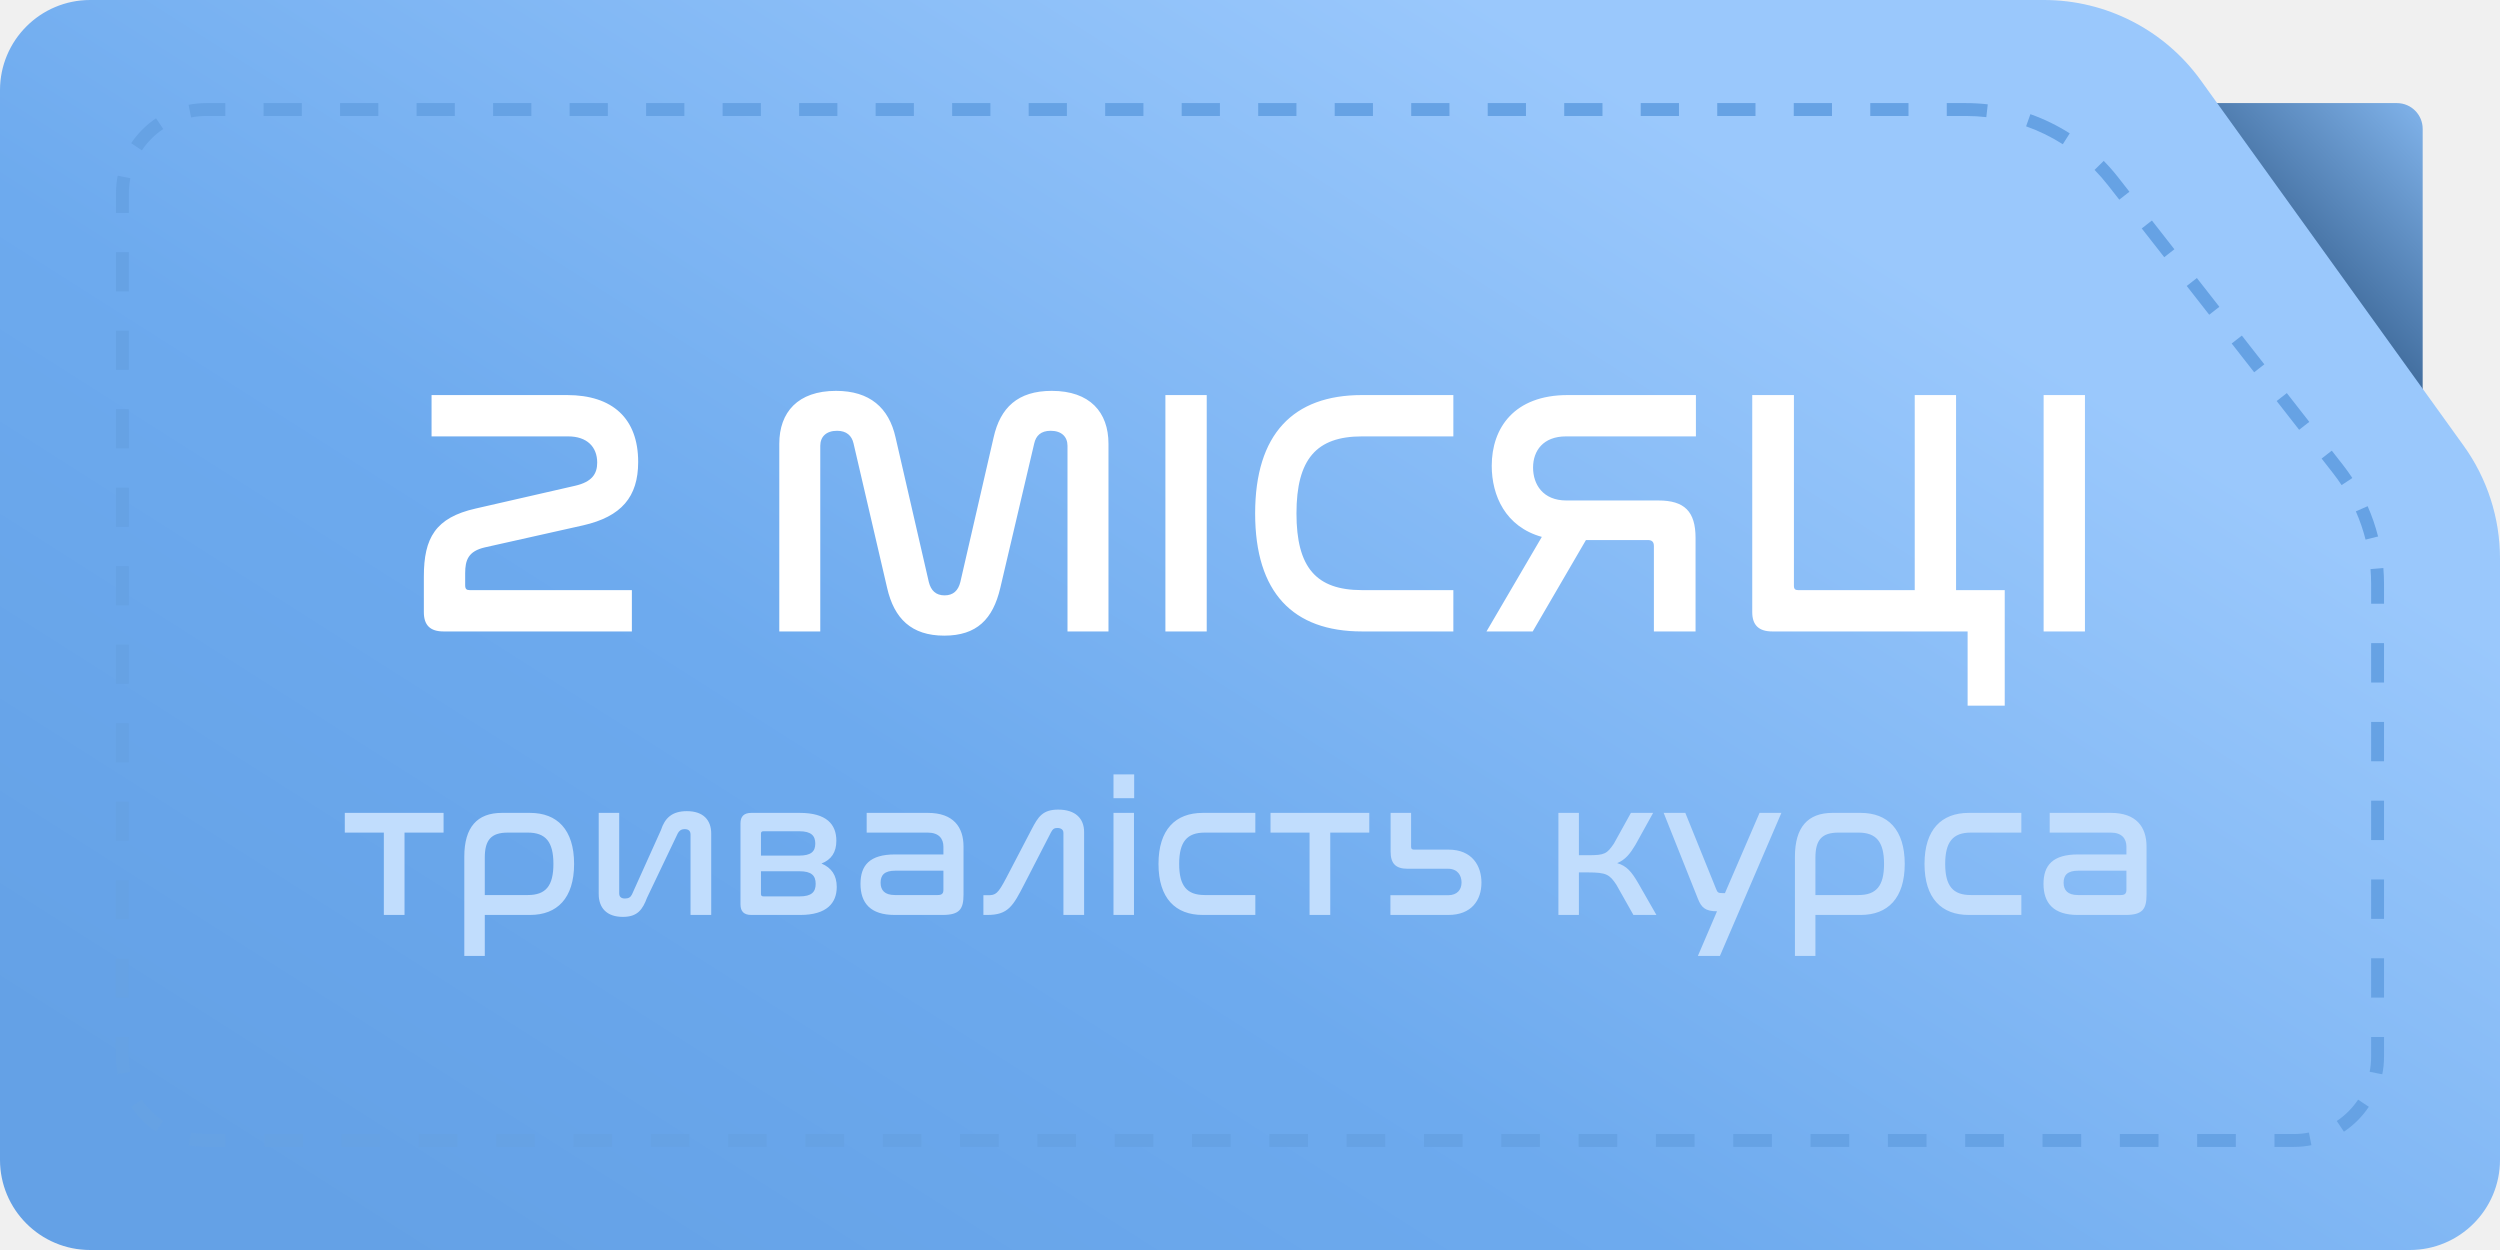
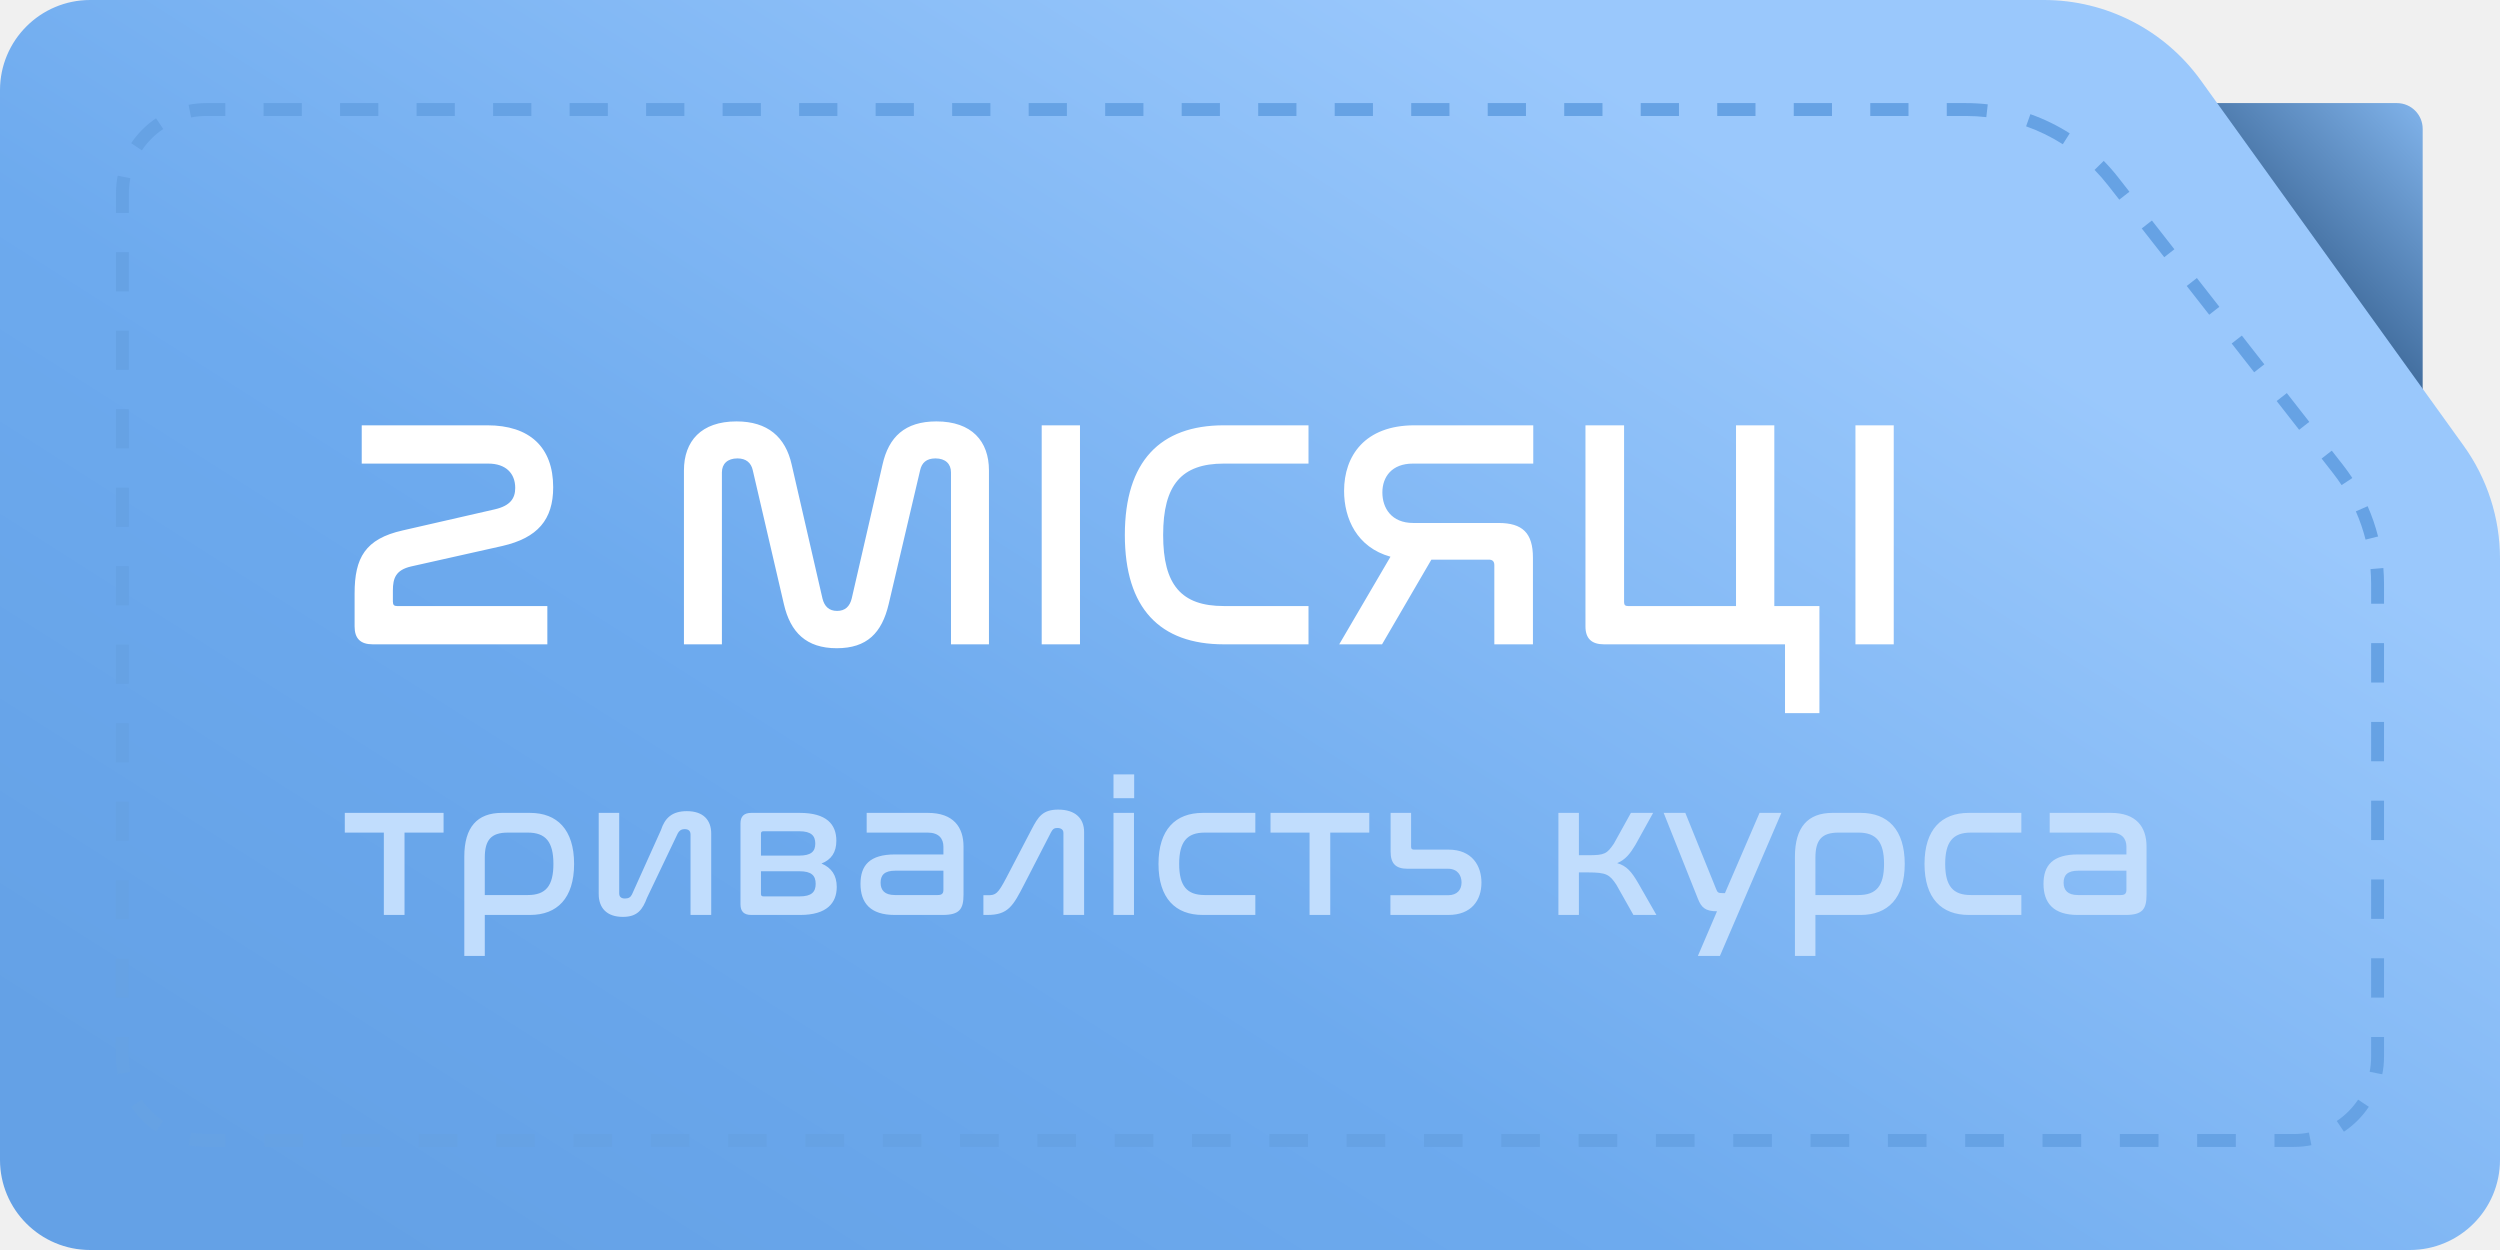
<svg xmlns="http://www.w3.org/2000/svg" width="194" height="97" viewBox="0 0 194 97" fill="none">
-   <rect x="156" y="8" width="32" height="32" rx="2" fill="url(#paint0_linear_307_1156)" />
-   <path fill-rule="evenodd" clip-rule="evenodd" d="M170.785 6.24C167.967 2.322 163.435 0 158.609 0H7C3.134 0 0 3.134 0 7V90C0 93.866 3.134 97 7 97H187C190.866 97 194 93.866 194 90V43.343C194 40.199 193.012 37.135 191.176 34.583L170.785 6.24Z" fill="url(#paint1_linear_307_1156)" />
-   <mask id="path-3-inside-1_307_1156" fill="white">
-     <path fill-rule="evenodd" clip-rule="evenodd" d="M164.371 13.763C161.528 10.126 157.169 8 152.553 8H16C12.134 8 9 11.134 9 15V82C9 85.866 12.134 89 16 89H178C181.866 89 185 85.866 185 82V45.322C185 41.974 183.88 38.723 181.818 36.085L164.371 13.763Z" />
+   <rect x="156" y="8" width="32" height="32" rx="2" fill="url(#paint0_linear_0_1026)" />
+   <path fill-rule="evenodd" clip-rule="evenodd" d="M170.785 6.24C167.967 2.322 163.435 0 158.609 0H7C3.134 0 0 3.134 0 7V90C0 93.866 3.134 97 7 97H187C190.866 97 194 93.866 194 90V43.343C194 40.199 193.012 37.135 191.176 34.583L170.785 6.24Z" fill="url(#paint1_linear_0_1026)" />
+   <mask id="path-3-inside-1_0_1026" fill="white">
+     <path fill-rule="evenodd" clip-rule="evenodd" d="M164.371 13.763C161.529 10.126 157.169 8 152.553 8H16C12.134 8 9 11.134 9 15V82C9 85.866 12.134 89 16 89H178C181.866 89 185 85.866 185 82V45.322C185 41.974 183.88 38.723 181.818 36.085L164.371 13.763Z" />
  </mask>
-   <path d="M181.818 36.085L182.212 35.777L181.818 36.085ZM164.371 13.763L163.977 14.071L164.371 13.763ZM16 7.5C15.5 7.5 15.011 7.549 14.537 7.643L14.731 8.624C15.141 8.543 15.565 8.5 16 8.5V7.5ZM11.832 8.764C11.015 9.311 10.311 10.015 9.764 10.832L10.595 11.389C11.069 10.68 11.68 10.069 12.389 9.595L11.832 8.764ZM8.643 13.537C8.549 14.011 8.5 14.5 8.5 15H9.5C9.5 14.565 9.543 14.141 9.624 13.731L8.643 13.537ZM8.5 15V16.523H9.5V15H8.5ZM8.5 19.568V22.614H9.5V19.568H8.5ZM8.5 25.659V28.704H9.5V25.659H8.5ZM8.5 31.75V34.795H9.5V31.75H8.5ZM8.5 37.841V40.886H9.5V37.841H8.5ZM8.5 43.932V46.977H9.5V43.932H8.5ZM8.5 50.023V53.068H9.5V50.023H8.5ZM8.5 56.114V59.159H9.5V56.114H8.5ZM8.5 62.205V65.25H9.5V62.205H8.5ZM8.5 68.296V71.341H9.5V68.296H8.5ZM8.5 74.386V77.432H9.5V74.386H8.5ZM8.5 80.477V82H9.5V80.477H8.5ZM8.5 82C8.5 82.5 8.549 82.99 8.643 83.463L9.624 83.269C9.543 82.859 9.5 82.435 9.5 82H8.5ZM9.764 86.168C10.311 86.985 11.015 87.689 11.832 88.236L12.389 87.406C11.68 86.931 11.069 86.32 10.595 85.611L9.764 86.168ZM14.537 89.357C15.011 89.451 15.5 89.5 16 89.5V88.5C15.565 88.5 15.141 88.457 14.731 88.376L14.537 89.357ZM16 89.5H17.5V88.5H16V89.5ZM20.5 89.5H23.5V88.5H20.5V89.5ZM26.5 89.5H29.5V88.5H26.5V89.5ZM32.5 89.5H35.5V88.5H32.5V89.5ZM38.5 89.5H41.5V88.5H38.5V89.5ZM44.5 89.5H47.5V88.5H44.5V89.5ZM50.5 89.5H53.5V88.5H50.5V89.5ZM56.5 89.5H59.5V88.5H56.5V89.5ZM62.5 89.5H65.5V88.5H62.5V89.5ZM68.5 89.5H71.5V88.5H68.5V89.5ZM74.5 89.5H77.5V88.5H74.5V89.5ZM80.5 89.5H83.5V88.5H80.5V89.5ZM86.5 89.5H89.5V88.5H86.5V89.5ZM92.5 89.5H95.5V88.5H92.5V89.5ZM98.5 89.5H101.5V88.5H98.5V89.5ZM104.5 89.5H107.5V88.5H104.5V89.5ZM110.5 89.5H113.5V88.5H110.5V89.5ZM116.5 89.5H119.5V88.5H116.5V89.5ZM122.5 89.5H125.5V88.5H122.5V89.5ZM128.5 89.5H131.5V88.5H128.5V89.5ZM134.5 89.5H137.5V88.5H134.5V89.5ZM140.5 89.5H143.5V88.5H140.5V89.5ZM146.5 89.5H149.5V88.5H146.5V89.5ZM152.5 89.5H155.5V88.5H152.5V89.5ZM158.5 89.5H161.5V88.5H158.5V89.5ZM164.5 89.5H167.5V88.5H164.5V89.5ZM170.5 89.5H173.5V88.5H170.5V89.5ZM176.5 89.5H178V88.5H176.5V89.5ZM178 89.5C178.5 89.5 178.99 89.451 179.463 89.357L179.269 88.376C178.859 88.457 178.435 88.5 178 88.5V89.5ZM182.167 88.236C182.985 87.689 183.689 86.985 184.236 86.168L183.405 85.611C182.931 86.32 182.32 86.931 181.611 87.406L182.167 88.236ZM185.357 83.463C185.451 82.99 185.5 82.5 185.5 82H184.5C184.5 82.435 184.457 82.859 184.376 83.269L185.357 83.463ZM185.5 82V80.472H184.5V82H185.5ZM185.5 77.415V74.359H184.5V77.415H185.5ZM185.5 71.302V68.246H184.5V71.302H185.5ZM185.5 65.189V62.133H184.5V65.189H185.5ZM185.5 59.076V56.02H184.5V59.076H185.5ZM185.5 52.963V49.907H184.5V52.963H185.5ZM185.5 46.85V45.322H184.5V46.85H185.5ZM185.5 45.322C185.5 44.892 185.482 44.464 185.447 44.038L184.45 44.121C184.483 44.519 184.5 44.92 184.5 45.322H185.5ZM185.023 41.506C184.812 40.675 184.532 39.862 184.187 39.078L183.271 39.481C183.594 40.215 183.856 40.974 184.054 41.752L185.023 41.506ZM182.961 36.821C182.727 36.464 182.477 36.116 182.212 35.777L181.424 36.393C181.672 36.71 181.906 37.036 182.125 37.37L182.961 36.821ZM182.212 35.777L181.34 34.661L180.552 35.277L181.424 36.393L182.212 35.777ZM179.595 32.429L177.851 30.196L177.063 30.812L178.807 33.044L179.595 32.429ZM176.106 27.964L174.361 25.732L173.573 26.348L175.318 28.58L176.106 27.964ZM172.616 23.5L170.872 21.268L170.084 21.883L171.829 24.116L172.616 23.5ZM169.127 19.035L167.382 16.803L166.594 17.419L168.339 19.651L169.127 19.035ZM165.638 14.571L164.765 13.455L163.977 14.071L164.85 15.187L165.638 14.571ZM164.765 13.455C164.402 12.99 164.015 12.55 163.607 12.134L162.893 12.835C163.276 13.224 163.638 13.636 163.977 14.071L164.765 13.455ZM160.88 9.926C159.89 9.296 158.832 8.78 157.726 8.389L157.392 9.331C158.427 9.698 159.417 10.18 160.342 10.77L160.88 9.926ZM154.307 7.599C153.728 7.534 153.143 7.5 152.553 7.5V8.5C153.105 8.5 153.652 8.531 154.194 8.593L154.307 7.599ZM152.553 7.5H151.069V8.5H152.553V7.5ZM148.1 7.5H145.132V8.5H148.1V7.5ZM142.163 7.5H139.195V8.5H142.163V7.5ZM136.226 7.5H133.257V8.5H136.226V7.5ZM130.289 7.5H127.32V8.5H130.289V7.5ZM124.352 7.5H121.383V8.5H124.352V7.5ZM118.415 7.5H115.446V8.5H118.415V7.5ZM112.478 7.5H109.509V8.5H112.478V7.5ZM106.541 7.5H103.572V8.5H106.541V7.5ZM100.603 7.5H97.635V8.5H100.603V7.5ZM94.666 7.5H91.698V8.5H94.666V7.5ZM88.729 7.5H85.761V8.5H88.729V7.5ZM82.792 7.5H79.824V8.5H82.792V7.5ZM76.855 7.5H73.887V8.5H76.855V7.5ZM70.918 7.5H67.95V8.5H70.918V7.5ZM64.981 7.5H62.012V8.5H64.981V7.5ZM59.044 7.5H56.075V8.5H59.044V7.5ZM53.107 7.5H50.138V8.5H53.107V7.5ZM47.17 7.5H44.201V8.5H47.17V7.5ZM41.233 7.5H38.264V8.5H41.233V7.5ZM35.295 7.5H32.327V8.5H35.295V7.5ZM29.358 7.5H26.39V8.5H29.358V7.5ZM23.421 7.5H20.453V8.5H23.421V7.5ZM17.484 7.5H16V8.5H17.484V7.5ZM181.818 36.085L182.606 35.469L181.818 36.085ZM164.371 13.763L163.583 14.379L164.371 13.763ZM16 7C15.467 7 14.945 7.052 14.44 7.152L14.828 9.114C15.206 9.039 15.598 9 16 9V7ZM11.554 8.348C10.682 8.932 9.932 9.682 9.348 10.554L11.01 11.667C11.448 11.012 12.012 10.448 12.667 10.01L11.554 8.348ZM8.152 13.44C8.052 13.945 8 14.467 8 15H10C10 14.598 10.039 14.206 10.114 13.828L8.152 13.44ZM8 15V16.523H10V15H8ZM8 19.568V22.614H10V19.568H8ZM8 25.659V28.704H10V25.659H8ZM8 31.75V34.795H10V31.75H8ZM8 37.841V40.886H10V37.841H8ZM8 43.932V46.977H10V43.932H8ZM8 50.023V53.068H10V50.023H8ZM8 56.114V59.159H10V56.114H8ZM8 62.205V65.25H10V62.205H8ZM8 68.296V71.341H10V68.296H8ZM8 74.386V77.432H10V74.386H8ZM8 80.477V82H10V80.477H8ZM8 82C8 82.533 8.052 83.055 8.152 83.56L10.114 83.172C10.039 82.794 10 82.402 10 82H8ZM9.348 86.446C9.932 87.318 10.682 88.068 11.554 88.652L12.667 86.99C12.012 86.552 11.448 85.988 11.01 85.333L9.348 86.446ZM14.44 89.848C14.945 89.948 15.467 90 16 90V88C15.598 88 15.206 87.961 14.828 87.886L14.44 89.848ZM16 90H17.5V88H16V90ZM20.5 90H23.5V88H20.5V90ZM26.5 90H29.5V88H26.5V90ZM32.5 90H35.5V88H32.5V90ZM38.5 90H41.5V88H38.5V90ZM44.5 90H47.5V88H44.5V90ZM50.5 90H53.5V88H50.5V90ZM56.5 90H59.5V88H56.5V90ZM62.5 90H65.5V88H62.5V90ZM68.5 90H71.5V88H68.5V90ZM74.5 90H77.5V88H74.5V90ZM80.5 90H83.5V88H80.5V90ZM86.5 90H89.5V88H86.5V90ZM92.5 90H95.5V88H92.5V90ZM98.5 90H101.5V88H98.5V90ZM104.5 90H107.5V88H104.5V90ZM110.5 90H113.5V88H110.5V90ZM116.5 90H119.5V88H116.5V90ZM122.5 90H125.5V88H122.5V90ZM128.5 90H131.5V88H128.5V90ZM134.5 90H137.5V88H134.5V90ZM140.5 90H143.5V88H140.5V90ZM146.5 90H149.5V88H146.5V90ZM152.5 90H155.5V88H152.5V90ZM158.5 90H161.5V88H158.5V90ZM164.5 90H167.5V88H164.5V90ZM170.5 90H173.5V88H170.5V90ZM176.5 90H178V88H176.5V90ZM178 90C178.533 90 179.055 89.948 179.56 89.848L179.172 87.886C178.794 87.961 178.402 88 178 88V90ZM182.446 88.652C183.318 88.068 184.068 87.318 184.652 86.446L182.99 85.333C182.552 85.988 181.988 86.552 181.333 86.99L182.446 88.652ZM185.848 83.56C185.948 83.055 186 82.533 186 82H184C184 82.402 183.961 82.794 183.886 83.172L185.848 83.56ZM186 82V80.472H184V82H186ZM186 77.415V74.359H184V77.415H186ZM186 71.302V68.246H184V71.302H186ZM186 65.189V62.133H184V65.189H186ZM186 59.076V56.02H184V59.076H186ZM186 52.963V49.907H184V52.963H186ZM186 46.85V45.322H184V46.85H186ZM186 45.322C186 44.878 185.982 44.436 185.945 43.997L183.952 44.162C183.984 44.547 184 44.934 184 45.322H186ZM185.507 41.383C185.289 40.525 185.001 39.686 184.644 38.876L182.814 39.682C183.126 40.391 183.378 41.124 183.569 41.875L185.507 41.383ZM183.379 36.547C183.137 36.178 182.879 35.819 182.606 35.469L181.03 36.701C181.27 37.007 181.495 37.321 181.707 37.644L183.379 36.547ZM182.606 35.469L181.734 34.353L180.158 35.585L181.03 36.701L182.606 35.469ZM179.989 32.121L178.244 29.889L176.669 31.12L178.413 33.352L179.989 32.121ZM176.5 27.656L174.755 25.424L173.179 26.656L174.924 28.888L176.5 27.656ZM173.01 23.192L171.266 20.96L169.69 22.191L171.435 24.424L173.01 23.192ZM169.521 18.727L167.776 16.495L166.2 17.727L167.945 19.959L169.521 18.727ZM166.032 14.263L165.159 13.147L163.583 14.379L164.456 15.495L166.032 14.263ZM165.159 13.147C164.784 12.667 164.385 12.213 163.963 11.783L162.537 13.185C162.906 13.561 163.255 13.959 163.583 14.379L165.159 13.147ZM161.148 9.505C160.127 8.854 159.034 8.322 157.893 7.917L157.225 9.803C158.224 10.156 159.18 10.622 160.074 11.192L161.148 9.505ZM154.364 7.103C153.766 7.035 153.162 7 152.553 7V9C153.086 9 153.615 9.03 154.138 9.09L154.364 7.103ZM152.553 7H151.069V9H152.553V7ZM148.1 7H145.132V9H148.1V7ZM142.163 7H139.195V9H142.163V7ZM136.226 7H133.257V9H136.226V7ZM130.289 7H127.32V9H130.289V7ZM124.352 7H121.383V9H124.352V7ZM118.415 7H115.446V9H118.415V7ZM112.478 7H109.509V9H112.478V7ZM106.541 7H103.572V9H106.541V7ZM100.603 7H97.635V9H100.603V7ZM94.666 7H91.698V9H94.666V7ZM88.729 7H85.761V9H88.729V7ZM82.792 7H79.824V9H82.792V7ZM76.855 7H73.887V9H76.855V7ZM70.918 7H67.95V9H70.918V7ZM64.981 7H62.012V9H64.981V7ZM59.044 7H56.075V9H59.044V7ZM53.107 7H50.138V9H53.107V7ZM47.17 7H44.201V9H47.17V7ZM41.233 7H38.264V9H41.233V7ZM35.295 7H32.327V9H35.295V7ZM29.358 7H26.39V9H29.358V7ZM23.421 7H20.453V9H23.421V7ZM17.484 7H16V9H17.484V7Z" fill="#66A2E4" mask="url(#path-3-inside-1_307_1156)" />
-   <path d="M33.489 30.657V33.864H44.087C45.554 33.864 46.343 34.679 46.343 35.902C46.343 36.771 45.935 37.396 44.63 37.695L36.913 39.462C33.788 40.168 32.891 41.744 32.891 44.733V47.505C32.891 48.511 33.38 49 34.413 49H49.033V45.793H36.451C36.206 45.793 36.097 45.712 36.097 45.413V44.489C36.097 43.456 36.342 42.777 37.619 42.478L45.255 40.766C48.218 40.087 49.522 38.565 49.522 35.847C49.522 32.477 47.538 30.657 44.005 30.657H33.489ZM63.653 34.597C63.653 33.891 64.114 33.429 64.957 33.429C65.691 33.429 66.098 33.809 66.234 34.407L68.843 45.63C69.386 47.995 70.718 49.326 73.272 49.326C75.8 49.326 77.05 48.049 77.621 45.63L80.257 34.407C80.392 33.809 80.773 33.429 81.534 33.429C82.376 33.429 82.838 33.891 82.838 34.597V49H86.018V34.434C86.018 31.988 84.577 30.331 81.615 30.331C78.979 30.331 77.621 31.635 77.104 33.945L74.522 45.168C74.359 45.821 73.979 46.201 73.3 46.201C72.62 46.201 72.24 45.821 72.077 45.168L69.495 33.945C68.979 31.635 67.484 30.331 64.875 30.331C61.913 30.331 60.473 31.988 60.473 34.434V49H63.653V34.597ZM90.435 30.657V49H93.642V30.657H90.435ZM105.687 30.657C100.361 30.657 97.399 33.673 97.399 39.842C97.399 45.984 100.334 49 105.687 49H112.78V45.793H105.687C102.127 45.793 100.606 44.027 100.606 39.842C100.606 35.63 102.155 33.864 105.687 33.864H112.78V30.657H105.687ZM121.656 30.657C117.499 30.657 115.759 33.211 115.759 36.146C115.759 38.456 116.819 40.875 119.646 41.663L115.352 49H118.939L123.07 41.907H127.88C128.179 41.907 128.342 42.043 128.342 42.369V49H131.575V41.744C131.575 39.679 130.706 38.837 128.695 38.837H121.548C119.727 38.837 118.966 37.586 118.966 36.282C118.966 34.978 119.754 33.864 121.521 33.864H131.603V30.657H121.656ZM137.523 49H152.687V54.761H155.567V45.793H151.79V30.657H148.583V45.793H139.534C139.317 45.793 139.208 45.712 139.208 45.467V30.657H135.974V47.505C135.974 48.511 136.49 49 137.523 49ZM158.585 30.657V49H161.792V30.657H158.585Z" fill="white" />
+   <path d="M181.818 36.085L182.212 35.777L181.818 36.085ZM164.371 13.763L163.977 14.071L164.371 13.763ZM16 7.5C15.5 7.5 15.011 7.549 14.537 7.643L14.731 8.624C15.141 8.543 15.565 8.5 16 8.5V7.5ZM11.832 8.764C11.015 9.311 10.311 10.015 9.764 10.832L10.595 11.389C11.069 10.68 11.68 10.069 12.389 9.595L11.832 8.764ZM8.643 13.537C8.549 14.011 8.5 14.5 8.5 15H9.5C9.5 14.565 9.543 14.141 9.624 13.731L8.643 13.537ZM8.5 15V16.523H9.5V15H8.5ZM8.5 19.568V22.614H9.5V19.568H8.5ZM8.5 25.659V28.704H9.5V25.659H8.5ZM8.5 31.75V34.795H9.5V31.75H8.5ZM8.5 37.841V40.886H9.5V37.841H8.5ZM8.5 43.932V46.977H9.5V43.932H8.5ZM8.5 50.023V53.068H9.5V50.023H8.5ZM8.5 56.114V59.159H9.5V56.114H8.5ZM8.5 62.205V65.25H9.5V62.205H8.5ZM8.5 68.296V71.341H9.5V68.296H8.5ZM8.5 74.386V77.432H9.5V74.386H8.5ZM8.5 80.477V82H9.5V80.477H8.5ZM8.5 82C8.5 82.5 8.549 82.99 8.643 83.463L9.624 83.269C9.543 82.859 9.5 82.435 9.5 82H8.5ZM9.764 86.168C10.311 86.985 11.015 87.689 11.832 88.236L12.389 87.406C11.68 86.931 11.069 86.32 10.595 85.611L9.764 86.168ZM14.537 89.357C15.011 89.451 15.5 89.5 16 89.5V88.5C15.565 88.5 15.141 88.457 14.731 88.376L14.537 89.357ZM16 89.5H17.5V88.5H16V89.5ZM20.5 89.5H23.5V88.5H20.5V89.5ZM26.5 89.5H29.5V88.5H26.5V89.5ZM32.5 89.5H35.5V88.5H32.5V89.5ZM38.5 89.5H41.5V88.5H38.5V89.5ZM44.5 89.5H47.5V88.5H44.5V89.5ZM50.5 89.5H53.5V88.5H50.5V89.5ZM56.5 89.5H59.5V88.5H56.5V89.5ZM62.5 89.5H65.5V88.5H62.5V89.5ZM68.5 89.5H71.5V88.5H68.5V89.5ZM74.5 89.5H77.5V88.5H74.5V89.5ZM80.5 89.5H83.5V88.5H80.5V89.5ZM86.5 89.5H89.5V88.5H86.5V89.5ZM92.5 89.5H95.5V88.5H92.5V89.5ZM98.5 89.5H101.5V88.5H98.5V89.5ZM104.5 89.5H107.5V88.5H104.5V89.5ZM110.5 89.5H113.5V88.5H110.5V89.5ZM116.5 89.5H119.5V88.5H116.5V89.5ZM122.5 89.5H125.5V88.5H122.5V89.5ZM128.5 89.5H131.5V88.5H128.5V89.5ZM134.5 89.5H137.5V88.5H134.5V89.5ZM140.5 89.5H143.5V88.5H140.5V89.5ZM146.5 89.5H149.5V88.5H146.5V89.5ZM152.5 89.5H155.5V88.5H152.5V89.5ZM158.5 89.5H161.5V88.5H158.5V89.5ZM164.5 89.5H167.5V88.5H164.5V89.5ZM170.5 89.5H173.5V88.5H170.5V89.5ZM176.5 89.5H178V88.5H176.5V89.5ZM178 89.5C178.5 89.5 178.99 89.451 179.463 89.357L179.269 88.376C178.859 88.457 178.435 88.5 178 88.5V89.5ZM182.167 88.236C182.985 87.689 183.689 86.985 184.236 86.168L183.405 85.611C182.931 86.32 182.32 86.931 181.611 87.406L182.167 88.236ZM185.357 83.463C185.451 82.99 185.5 82.5 185.5 82H184.5C184.5 82.435 184.457 82.859 184.376 83.269L185.357 83.463ZM185.5 82V80.472H184.5V82H185.5ZM185.5 77.415V74.359H184.5V77.415H185.5ZM185.5 71.302V68.246H184.5V71.302H185.5ZM185.5 65.189V62.133H184.5V65.189H185.5ZM185.5 59.076V56.02H184.5V59.076H185.5ZM185.5 52.963V49.907H184.5V52.963H185.5ZM185.5 46.85V45.322H184.5V46.85H185.5ZM185.5 45.322C185.5 44.892 185.482 44.464 185.447 44.038L184.45 44.121C184.483 44.519 184.5 44.92 184.5 45.322H185.5ZM185.023 41.506C184.812 40.675 184.532 39.862 184.187 39.078L183.271 39.481C183.594 40.215 183.856 40.974 184.054 41.752L185.023 41.506ZM182.961 36.821C182.727 36.464 182.477 36.116 182.212 35.777L181.424 36.393C181.672 36.71 181.906 37.036 182.125 37.37L182.961 36.821ZM182.212 35.777L181.34 34.661L180.552 35.277L181.424 36.393L182.212 35.777ZM179.595 32.429L177.851 30.196L177.063 30.812L178.807 33.044L179.595 32.429ZM176.106 27.964L174.361 25.732L173.573 26.348L175.318 28.58L176.106 27.964ZM172.616 23.5L170.872 21.268L170.084 21.883L171.829 24.116L172.616 23.5ZM169.127 19.035L167.382 16.803L166.594 17.419L168.339 19.651L169.127 19.035ZM165.638 14.571L164.765 13.455L163.977 14.071L164.85 15.187L165.638 14.571ZM164.765 13.455C164.402 12.99 164.015 12.55 163.607 12.134L162.893 12.835C163.276 13.224 163.638 13.636 163.977 14.071L164.765 13.455ZM160.88 9.926C159.89 9.296 158.832 8.78 157.726 8.389L157.392 9.331C158.427 9.698 159.417 10.18 160.342 10.77L160.88 9.926ZM154.307 7.599C153.728 7.534 153.143 7.5 152.553 7.5V8.5C153.105 8.5 153.652 8.531 154.194 8.593L154.307 7.599ZM152.553 7.5H151.069V8.5H152.553V7.5ZM148.1 7.5H145.132V8.5H148.1V7.5ZM142.163 7.5H139.195V8.5H142.163V7.5ZM136.226 7.5H133.257V8.5H136.226V7.5ZM130.289 7.5H127.32V8.5H130.289V7.5ZM124.352 7.5H121.383V8.5H124.352V7.5ZM118.415 7.5H115.446V8.5H118.415V7.5ZM112.478 7.5H109.509V8.5H112.478V7.5ZM106.541 7.5H103.572V8.5H106.541V7.5ZM100.603 7.5H97.635V8.5H100.603V7.5ZM94.666 7.5H91.698V8.5H94.666V7.5ZM88.729 7.5H85.761V8.5H88.729V7.5ZM82.792 7.5H79.824V8.5H82.792V7.5ZM76.855 7.5H73.887V8.5H76.855V7.5ZM70.918 7.5H67.95V8.5H70.918V7.5ZM64.981 7.5H62.012V8.5H64.981V7.5ZM59.044 7.5H56.075V8.5H59.044V7.5ZM53.107 7.5H50.138V8.5H53.107V7.5ZM47.17 7.5H44.201V8.5H47.17V7.5ZM41.233 7.5H38.264V8.5H41.233V7.5ZM35.295 7.5H32.327V8.5H35.295V7.5ZM29.358 7.5H26.39V8.5H29.358V7.5ZM23.421 7.5H20.453V8.5H23.421V7.5ZM17.484 7.5H16V8.5H17.484V7.5ZM181.818 36.085L182.606 35.469L181.818 36.085ZM164.371 13.763L163.583 14.379L164.371 13.763ZM16 7C15.467 7 14.945 7.052 14.44 7.152L14.828 9.114C15.206 9.039 15.598 9 16 9V7ZM11.554 8.348C10.682 8.932 9.932 9.682 9.348 10.554L11.01 11.667C11.448 11.012 12.012 10.448 12.667 10.01L11.554 8.348ZM8.152 13.44C8.052 13.945 8 14.467 8 15H10C10 14.598 10.039 14.206 10.114 13.828L8.152 13.44ZM8 15V16.523H10V15H8ZM8 19.568V22.614H10V19.568H8ZM8 25.659V28.704H10V25.659H8ZM8 31.75V34.795H10V31.75H8ZM8 37.841V40.886H10V37.841H8ZM8 43.932V46.977H10V43.932H8ZM8 50.023V53.068H10V50.023H8ZM8 56.114V59.159H10V56.114H8ZM8 62.205V65.25H10V62.205H8ZM8 68.296V71.341H10V68.296H8ZM8 74.386V77.432H10V74.386H8ZM8 80.477V82H10V80.477H8ZM8 82C8 82.533 8.052 83.055 8.152 83.56L10.114 83.172C10.039 82.794 10 82.402 10 82H8ZM9.348 86.446C9.932 87.318 10.682 88.068 11.554 88.652L12.667 86.99C12.012 86.552 11.448 85.988 11.01 85.333L9.348 86.446ZM14.44 89.848C14.945 89.948 15.467 90 16 90V88C15.598 88 15.206 87.961 14.828 87.886L14.44 89.848ZM16 90H17.5V88H16V90ZM20.5 90H23.5V88H20.5V90ZM26.5 90H29.5V88H26.5V90ZM32.5 90H35.5V88H32.5V90ZM38.5 90H41.5V88H38.5V90ZM44.5 90H47.5V88H44.5V90ZM50.5 90H53.5V88H50.5V90ZM56.5 90H59.5V88H56.5V90ZM62.5 90H65.5V88H62.5V90ZM68.5 90H71.5V88H68.5V90ZM74.5 90H77.5V88H74.5V90ZM80.5 90H83.5V88H80.5V90ZM86.5 90H89.5V88H86.5V90ZM92.5 90H95.5V88H92.5V90ZM98.5 90H101.5V88H98.5V90ZM104.5 90H107.5V88H104.5V90ZM110.5 90H113.5V88H110.5V90ZM116.5 90H119.5V88H116.5V90ZM122.5 90H125.5V88H122.5V90ZM128.5 90H131.5V88H128.5V90ZM134.5 90H137.5V88H134.5V90ZM140.5 90H143.5V88H140.5V90ZM146.5 90H149.5V88H146.5V90ZM152.5 90H155.5V88H152.5V90ZM158.5 90H161.5V88H158.5V90ZM164.5 90H167.5V88H164.5V90ZM170.5 90H173.5V88H170.5V90ZM176.5 90H178V88H176.5V90ZM178 90C178.533 90 179.055 89.948 179.56 89.848L179.172 87.886C178.794 87.961 178.402 88 178 88V90ZM182.446 88.652C183.318 88.068 184.068 87.318 184.652 86.446L182.99 85.333C182.552 85.988 181.988 86.552 181.333 86.99L182.446 88.652ZM185.848 83.56C185.948 83.055 186 82.533 186 82H184C184 82.402 183.961 82.794 183.886 83.172L185.848 83.56ZM186 82V80.472H184V82H186ZM186 77.415V74.359H184V77.415H186ZM186 71.302V68.246H184V71.302H186ZM186 65.189V62.133H184V65.189H186ZM186 59.076V56.02H184V59.076H186ZM186 52.963V49.907H184V52.963H186ZM186 46.85V45.322H184V46.85H186ZM186 45.322C186 44.878 185.982 44.436 185.945 43.997L183.952 44.162C183.984 44.547 184 44.934 184 45.322H186ZM185.507 41.383C185.289 40.525 185.001 39.686 184.644 38.876L182.814 39.682C183.126 40.391 183.378 41.124 183.569 41.875L185.507 41.383ZM183.379 36.547C183.137 36.178 182.879 35.819 182.606 35.469L181.03 36.701C181.27 37.007 181.495 37.321 181.707 37.644L183.379 36.547ZM182.606 35.469L181.734 34.353L180.158 35.585L181.03 36.701L182.606 35.469ZM179.989 32.121L178.244 29.889L176.669 31.12L178.413 33.352L179.989 32.121ZM176.5 27.656L174.755 25.424L173.179 26.656L174.924 28.888L176.5 27.656ZM173.01 23.192L171.266 20.96L169.69 22.191L171.435 24.424L173.01 23.192ZM169.521 18.727L167.776 16.495L166.2 17.727L167.945 19.959L169.521 18.727ZM166.032 14.263L165.159 13.147L163.583 14.379L164.456 15.495L166.032 14.263ZM165.159 13.147C164.784 12.667 164.385 12.213 163.963 11.783L162.537 13.185C162.906 13.561 163.255 13.959 163.583 14.379L165.159 13.147ZM161.148 9.505C160.127 8.854 159.034 8.322 157.893 7.917L157.225 9.803C158.224 10.156 159.18 10.622 160.074 11.192L161.148 9.505ZM154.364 7.103C153.766 7.035 153.162 7 152.553 7V9C153.086 9 153.615 9.03 154.138 9.09L154.364 7.103ZM152.553 7H151.069V9H152.553V7ZM148.1 7H145.132V9H148.1V7ZM142.163 7H139.195V9H142.163V7ZM136.226 7H133.257V9H136.226V7ZM130.289 7H127.32V9H130.289V7ZM124.352 7H121.383V9H124.352V7ZM118.415 7H115.446V9H118.415V7ZM112.478 7H109.509V9H112.478V7ZM106.541 7H103.572V9H106.541V7ZM100.603 7H97.635V9H100.603V7ZM94.666 7H91.698V9H94.666V7ZM88.729 7H85.761V9H88.729V7ZM82.792 7H79.824V9H82.792V7ZM76.855 7H73.887V9H76.855V7ZM70.918 7H67.95V9H70.918V7ZM64.981 7H62.012V9H64.981V7ZM59.044 7H56.075V9H59.044V7ZM53.107 7H50.138V9H53.107V7ZM47.17 7H44.201V9H47.17V7ZM41.233 7H38.264V9H41.233V7ZM35.295 7H32.327V9H35.295V7ZM29.358 7H26.39V9H29.358V7ZM23.421 7H20.453V9H23.421V7ZM17.484 7H16V9H17.484V7Z" fill="#66A2E4" mask="url(#path-3-inside-1_0_1026)" />
+   <path d="M28.07 33.004V35.975H37.891C39.25 35.975 39.981 36.73 39.981 37.863C39.981 38.669 39.603 39.248 38.394 39.525L31.243 41.162C28.348 41.816 27.517 43.277 27.517 46.047V48.615C27.517 49.547 27.97 50 28.927 50H42.474V47.029H30.815C30.588 47.029 30.488 46.953 30.488 46.676V45.82C30.488 44.863 30.714 44.234 31.898 43.957L38.973 42.37C41.718 41.741 42.927 40.331 42.927 37.813C42.927 34.691 41.089 33.004 37.815 33.004H28.07ZM56.02 36.655C56.02 36 56.448 35.572 57.228 35.572C57.908 35.572 58.286 35.924 58.412 36.478L60.829 46.878C61.333 49.068 62.566 50.302 64.933 50.302C67.275 50.302 68.433 49.119 68.962 46.878L71.405 36.478C71.531 35.924 71.883 35.572 72.588 35.572C73.369 35.572 73.797 36 73.797 36.655V50H76.743V36.504C76.743 34.237 75.408 32.701 72.664 32.701C70.221 32.701 68.962 33.91 68.484 36.05L66.092 46.45C65.941 47.054 65.588 47.407 64.959 47.407C64.329 47.407 63.977 47.054 63.825 46.45L61.433 36.05C60.955 33.91 59.57 32.701 57.153 32.701C54.408 32.701 53.074 34.237 53.074 36.504V50H56.02V36.655ZM80.836 33.004V50H83.807V33.004H80.836ZM94.968 33.004C90.033 33.004 87.288 35.798 87.288 41.514C87.288 47.205 90.008 50 94.968 50H101.54V47.029H94.968C91.67 47.029 90.26 45.392 90.26 41.514C90.26 37.611 91.695 35.975 94.968 35.975H101.54V33.004H94.968ZM109.765 33.004C105.913 33.004 104.301 35.37 104.301 38.09C104.301 40.23 105.283 42.471 107.902 43.201L103.923 50H107.247L111.075 43.428H115.531C115.808 43.428 115.96 43.554 115.96 43.856V50H118.956V43.277C118.956 41.363 118.15 40.583 116.287 40.583H109.665C107.977 40.583 107.272 39.424 107.272 38.216C107.272 37.007 108.003 35.975 109.639 35.975H118.981V33.004H109.765ZM124.467 50H138.517V55.338H141.187V47.029H137.687V33.004H134.715V47.029H126.33C126.129 47.029 126.028 46.953 126.028 46.727V33.004H123.032V48.615C123.032 49.547 123.51 50 124.467 50ZM143.983 33.004V50H146.954V33.004H143.983Z" fill="white" />
  <path d="M26.756 63.08V64.61H29.786V71H31.391V64.61H34.421V63.08H26.756ZM38.94 63.08C37.035 63.08 36.03 64.19 36.03 66.47V74.18H37.62V71H41.13C43.23 71 44.55 69.71 44.55 67.04C44.55 64.37 43.23 63.08 41.13 63.08H38.94ZM37.62 66.545C37.62 65.18 38.115 64.61 39.405 64.61H40.965C42.345 64.61 42.945 65.33 42.945 67.04C42.945 68.75 42.345 69.455 40.965 69.455H37.62V66.545ZM46.46 63.08V69.38C46.46 70.445 47.075 71.15 48.335 71.15C49.475 71.15 49.865 70.58 50.21 69.665L52.595 64.67C52.7 64.475 52.85 64.34 53.135 64.34C53.435 64.34 53.585 64.49 53.585 64.76V71H55.19V64.685C55.19 63.635 54.575 62.945 53.3 62.945C52.145 62.945 51.59 63.485 51.29 64.415L49.04 69.41C48.935 69.62 48.785 69.725 48.5 69.725C48.2 69.725 48.05 69.59 48.05 69.32V63.08H46.46ZM58.301 63.08C57.731 63.08 57.461 63.35 57.461 63.905V70.175C57.461 70.73 57.731 71 58.301 71H62.096C64.166 71 64.931 70.07 64.931 68.825C64.931 67.925 64.526 67.34 63.746 67.01C64.511 66.71 64.901 66.14 64.901 65.24C64.901 63.965 64.136 63.08 62.066 63.08H58.301ZM59.051 67.61H62.051C62.966 67.61 63.296 67.94 63.296 68.585C63.296 69.215 62.981 69.56 62.051 69.56H59.246C59.111 69.56 59.051 69.5 59.051 69.38V67.61ZM59.051 64.685C59.051 64.565 59.111 64.505 59.246 64.505H62.021C62.966 64.505 63.266 64.865 63.266 65.465C63.266 66.08 62.936 66.395 62.006 66.395H59.051V64.685ZM67.254 63.08V64.61H71.994C72.864 64.61 73.209 65.09 73.209 65.705V66.305H69.444C67.494 66.305 66.774 67.145 66.774 68.585C66.774 70.085 67.554 71 69.429 71H73.134C74.469 71 74.769 70.55 74.769 69.41V65.69C74.769 64.19 73.989 63.08 72.009 63.08H67.254ZM72.774 69.455H69.444C68.649 69.455 68.334 69.08 68.334 68.495C68.334 67.91 68.634 67.565 69.474 67.565H73.209V69.05C73.209 69.335 73.089 69.455 72.774 69.455ZM76.312 69.47V71H76.612C78.232 71 78.607 70.325 79.507 68.57L81.562 64.58C81.697 64.31 81.847 64.25 82.042 64.25C82.342 64.25 82.522 64.385 82.522 64.64V71H84.127V64.565C84.127 63.515 83.452 62.825 82.117 62.825C80.902 62.825 80.557 63.395 80.062 64.34L78.097 68.105C77.437 69.365 77.272 69.47 76.657 69.47H76.312ZM86.407 63.08V71H87.997V63.08H86.407ZM86.407 60.095V61.94H88.012V60.095H86.407ZM93.334 63.08C91.219 63.08 89.899 64.37 89.899 67.04C89.899 69.71 91.219 71 93.334 71H97.414V69.455H93.484C92.104 69.455 91.504 68.75 91.504 67.04C91.504 65.33 92.104 64.61 93.484 64.61H97.414V63.08H93.334ZM98.592 63.08V64.61H101.622V71H103.227V64.61H106.257V63.08H98.592ZM107.911 63.08V66.08C107.911 67.025 108.316 67.415 109.231 67.415H112.366C113.116 67.415 113.416 67.94 113.416 68.48C113.416 69.035 113.086 69.47 112.366 69.47H107.896V71H112.396C114.196 71 114.961 69.845 114.961 68.495C114.961 67.205 114.256 65.93 112.396 65.93H109.726C109.576 65.93 109.501 65.87 109.501 65.72V63.08H107.911ZM120.933 63.08V71H122.523V67.7H123.258C124.653 67.7 124.908 67.865 125.433 68.66L126.753 71H128.538L127.113 68.51C126.603 67.64 126.228 67.19 125.493 66.98C126.138 66.71 126.498 66.245 126.903 65.57L128.283 63.08H126.558L125.238 65.465C124.698 66.26 124.518 66.365 123.258 66.365H122.523V63.08H120.933ZM136.541 63.08L133.856 69.305H133.646C133.346 69.305 133.271 69.26 133.166 68.975L130.781 63.08H129.101L131.756 69.74C132.026 70.43 132.341 70.715 133.241 70.715L131.756 74.18H133.466L138.236 63.08H136.541ZM142.197 63.08C140.292 63.08 139.287 64.19 139.287 66.47V74.18H140.877V71H144.387C146.487 71 147.807 69.71 147.807 67.04C147.807 64.37 146.487 63.08 144.387 63.08H142.197ZM140.877 66.545C140.877 65.18 141.372 64.61 142.662 64.61H144.222C145.602 64.61 146.202 65.33 146.202 67.04C146.202 68.75 145.602 69.455 144.222 69.455H140.877V66.545ZM152.777 63.08C150.662 63.08 149.342 64.37 149.342 67.04C149.342 69.71 150.662 71 152.777 71H156.857V69.455H152.927C151.547 69.455 150.947 68.75 150.947 67.04C150.947 65.33 151.547 64.61 152.927 64.61H156.857V63.08H152.777ZM159.056 63.08V64.61H163.796C164.666 64.61 165.011 65.09 165.011 65.705V66.305H161.246C159.296 66.305 158.576 67.145 158.576 68.585C158.576 70.085 159.356 71 161.231 71H164.936C166.271 71 166.571 70.55 166.571 69.41V65.69C166.571 64.19 165.791 63.08 163.811 63.08H159.056ZM164.576 69.455H161.246C160.451 69.455 160.136 69.08 160.136 68.495C160.136 67.91 160.436 67.565 161.276 67.565H165.011V69.05C165.011 69.335 164.891 69.455 164.576 69.455Z" fill="#C1DDFD" />
  <defs>
-     <linearGradient id="paint0_linear_307_1156" x1="174.5" y1="21.5" x2="189" y2="8" gradientUnits="userSpaceOnUse">
+     <linearGradient id="paint0_linear_0_1026" x1="174.5" y1="21.5" x2="189" y2="8" gradientUnits="userSpaceOnUse">
      <stop stop-color="#335D8C" />
      <stop offset="1" stop-color="#84B7EF" />
    </linearGradient>
-     <linearGradient id="paint1_linear_307_1156" x1="68" y1="122.5" x2="137" y2="14" gradientUnits="userSpaceOnUse">
+     <linearGradient id="paint1_linear_0_1026" x1="68" y1="122.5" x2="137" y2="14" gradientUnits="userSpaceOnUse">
      <stop stop-color="#64A1E6" />
      <stop offset="0.423" stop-color="#6DAAEE" />
      <stop offset="1" stop-color="#9AC8FC" />
    </linearGradient>
  </defs>
</svg>
